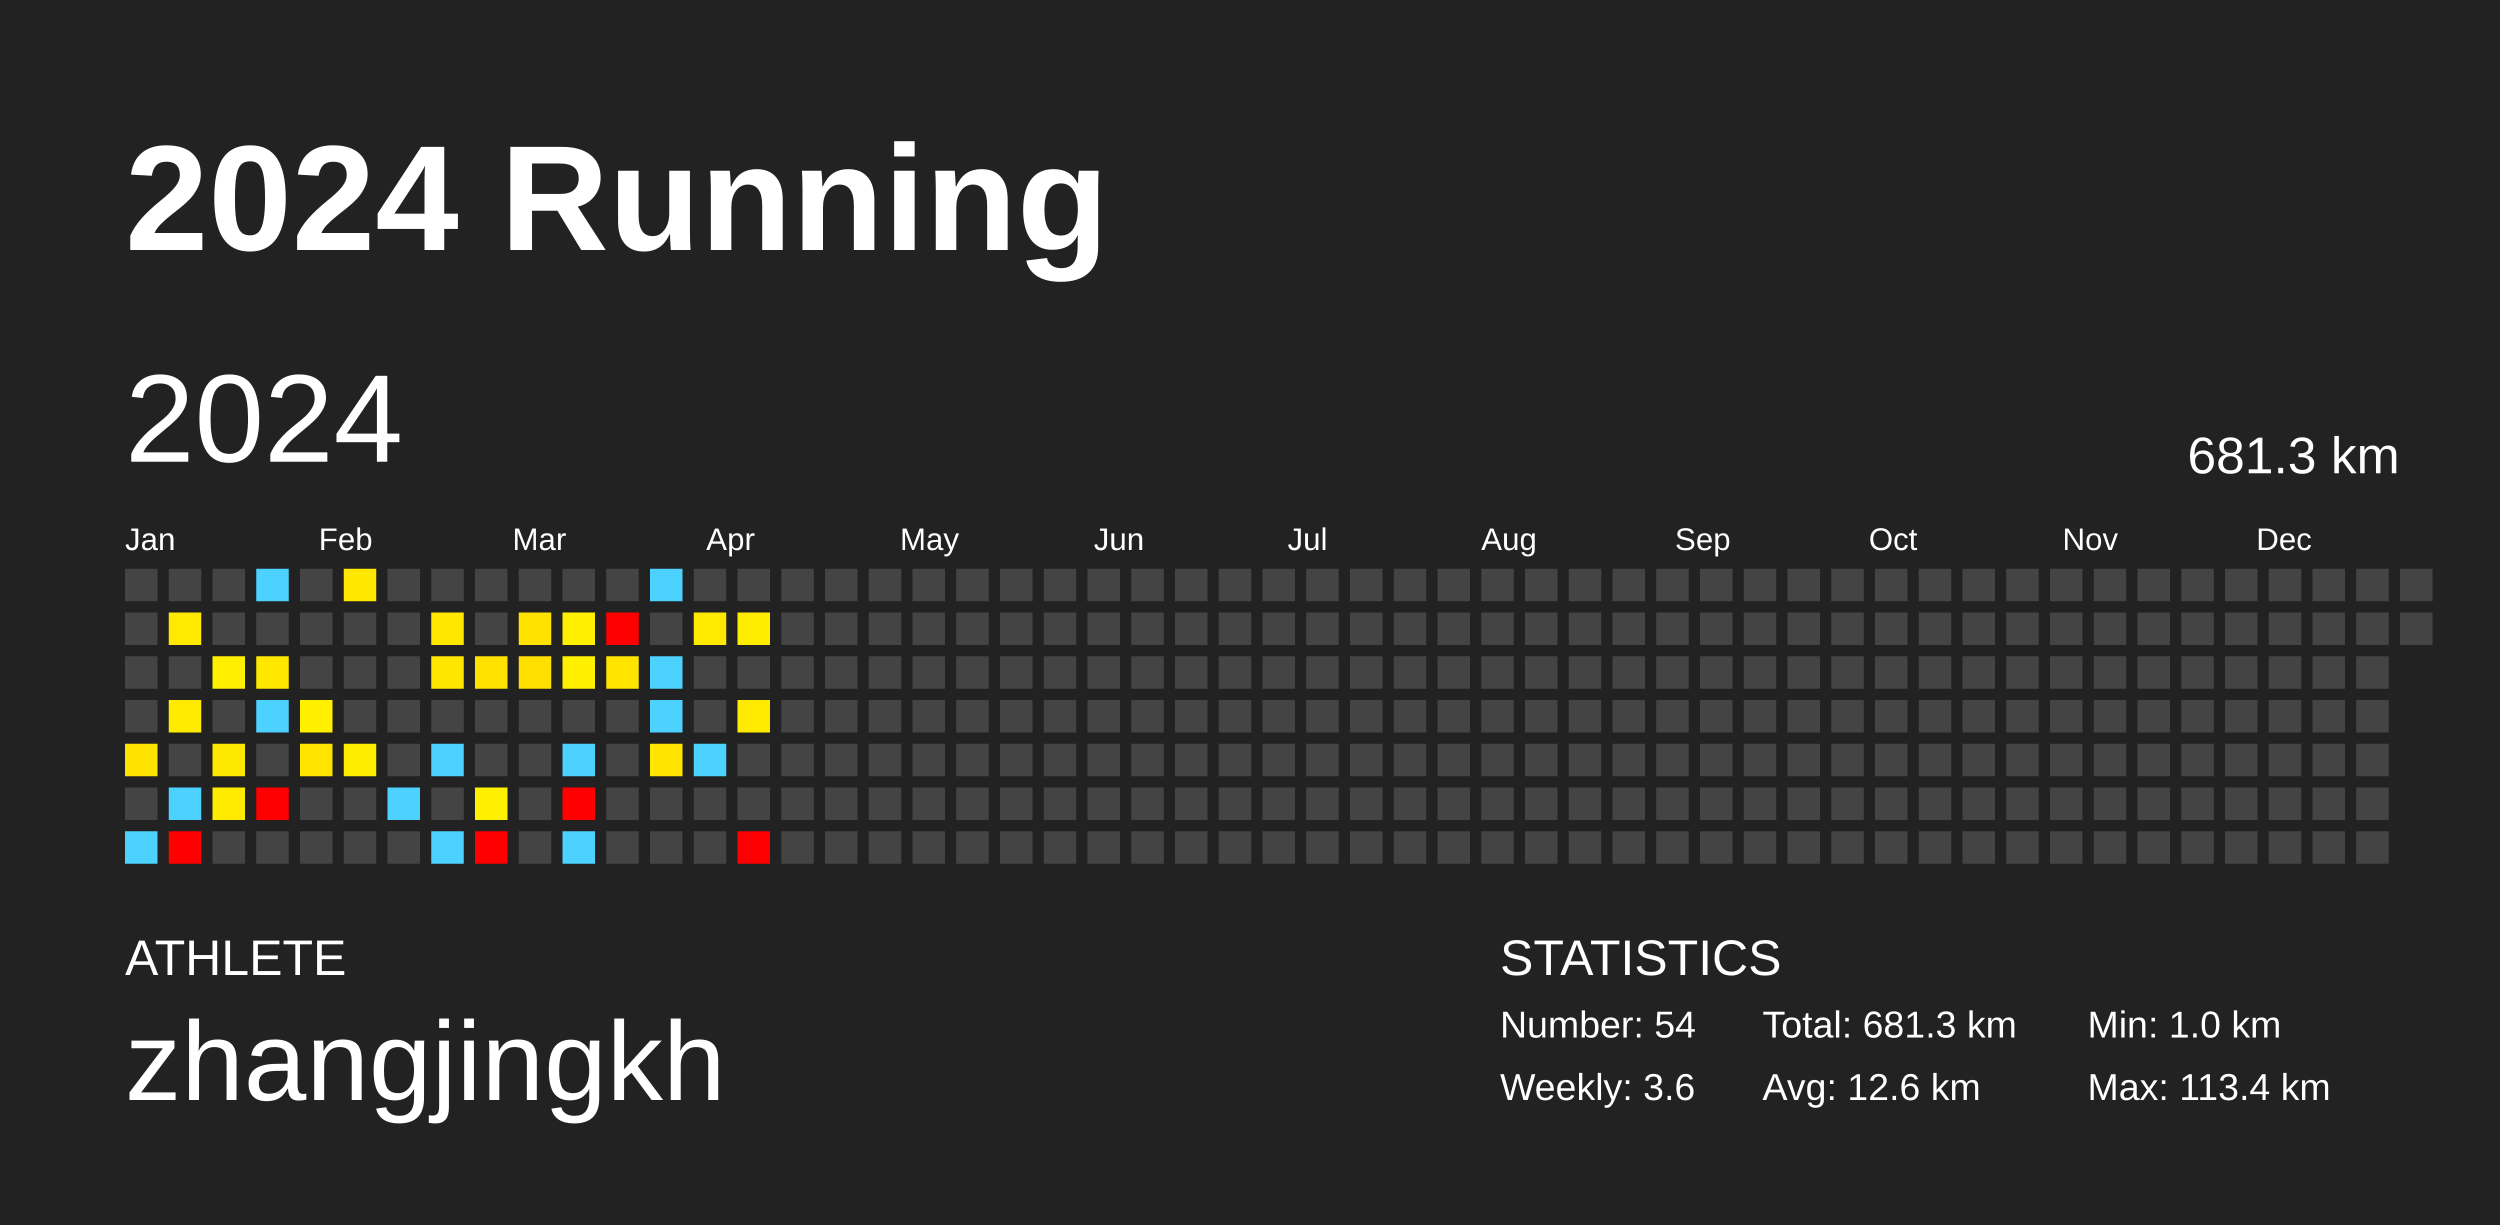
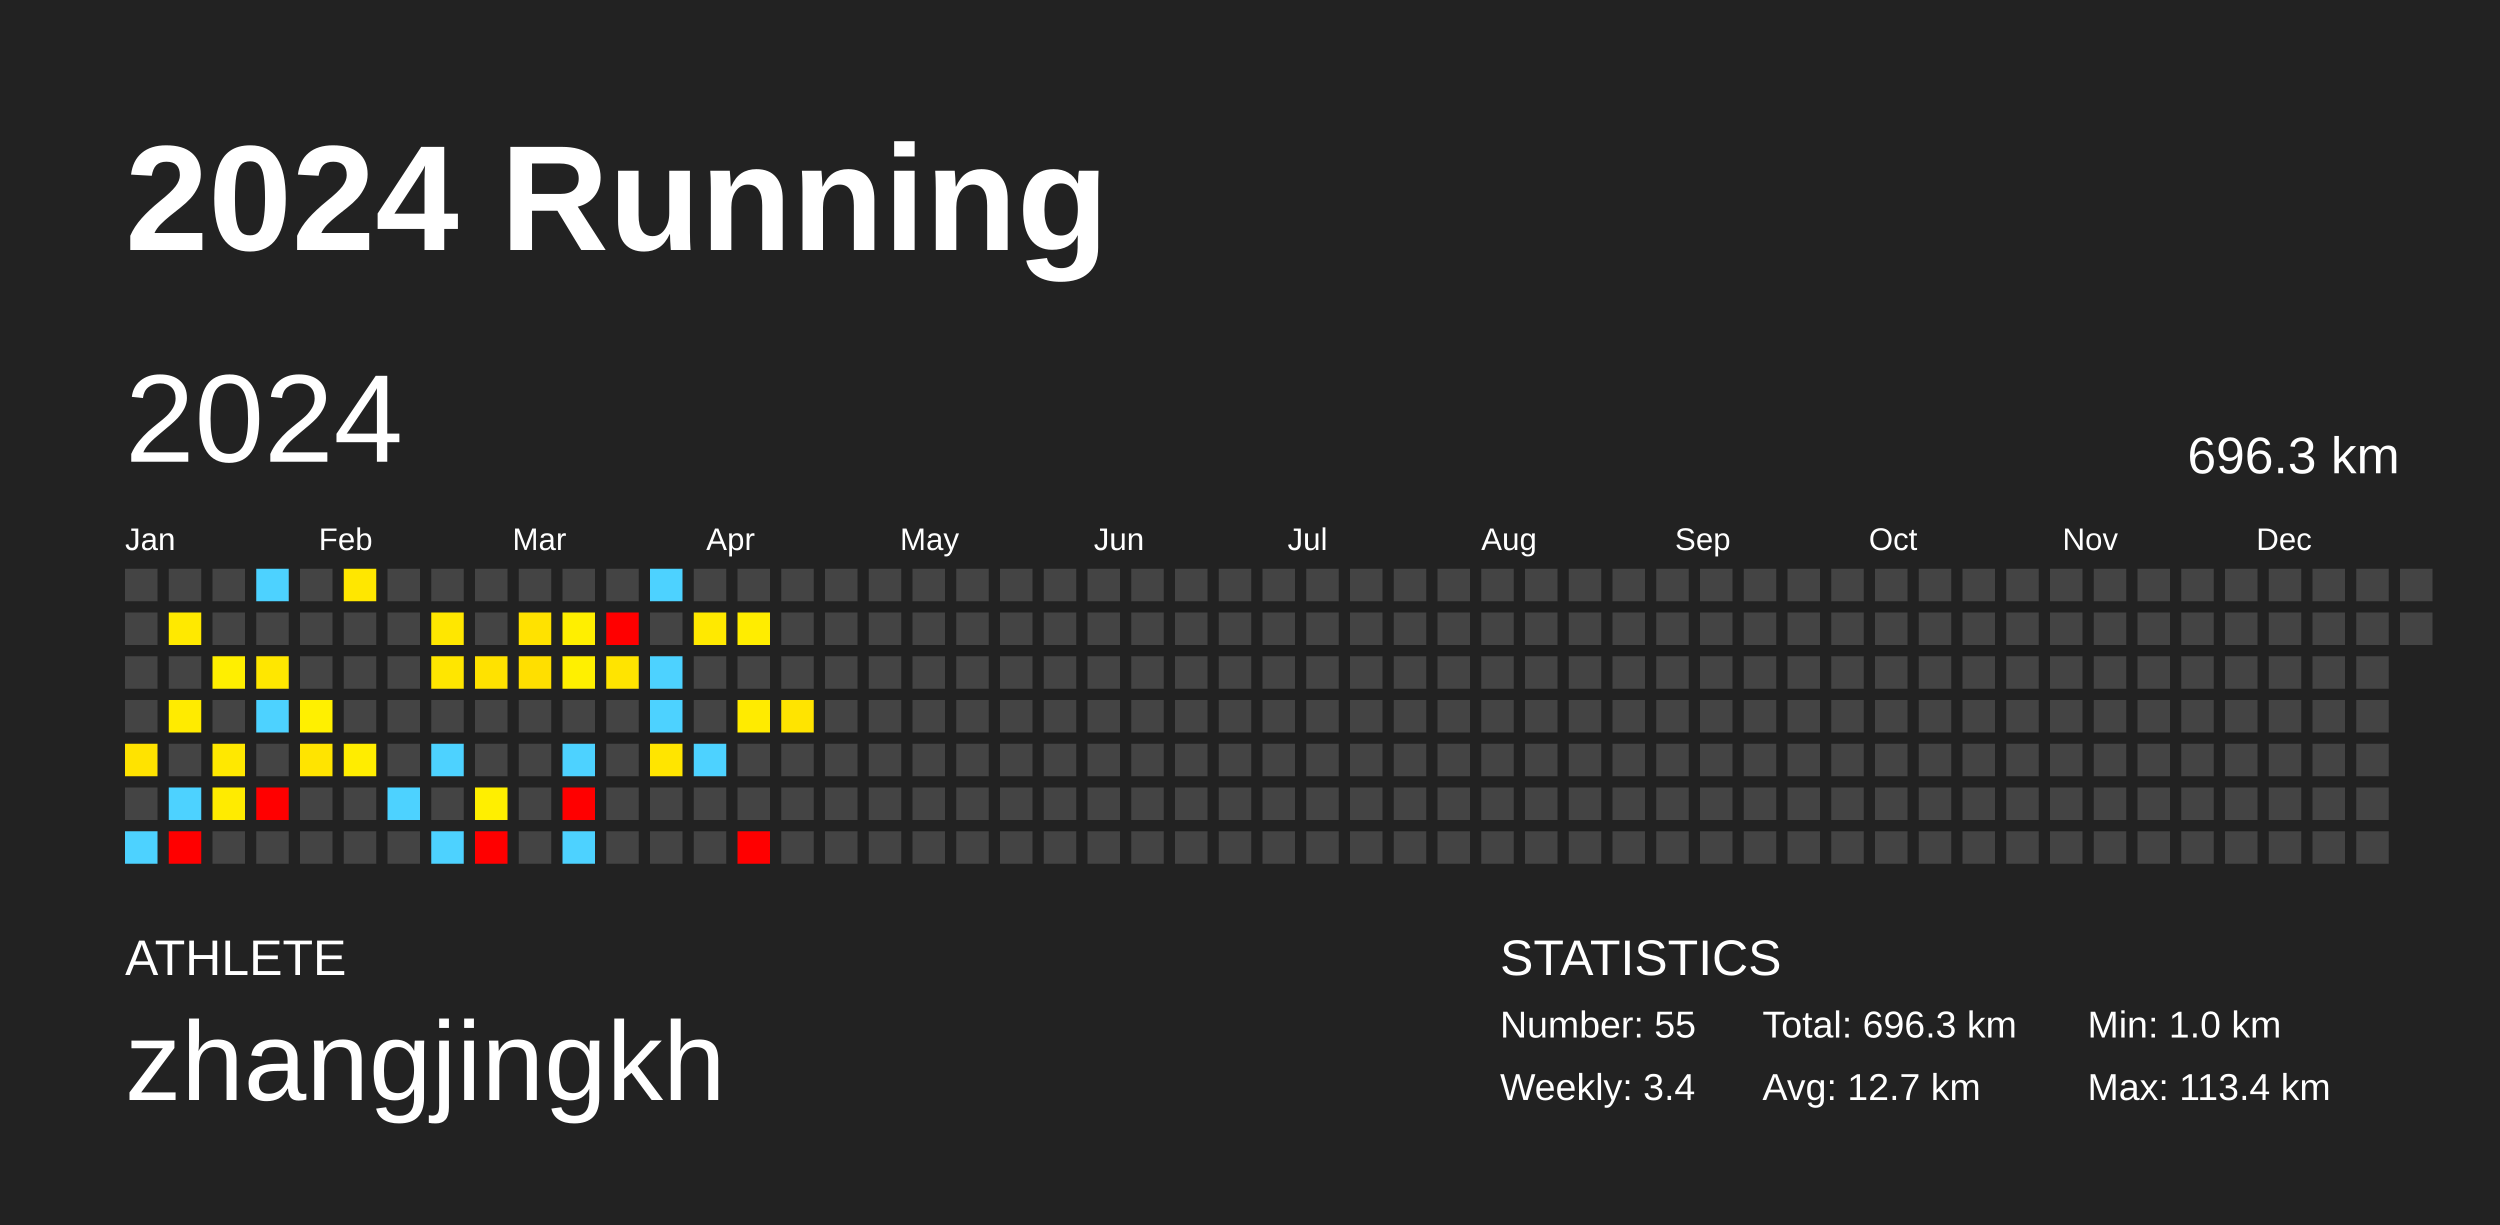
<svg xmlns="http://www.w3.org/2000/svg" baseProfile="full" height="98mm" version="1.1" viewBox="0,0,200,98" width="200mm">
  <defs />
  <rect fill="#222222" height="98" width="200" x="0" y="0" />
  <text fill="#FFFFFF" style="font-size:12px; font-family:Arial; font-weight:bold;" x="10" y="20">2024 Running</text>
  <text fill="#FFFFFF" style="font-size:4px; font-family:Arial" x="10" y="78">ATHLETE</text>
  <text fill="#FFFFFF" style="font-size:9px; font-family:Arial" x="10" y="88">zhangjingkh</text>
  <text fill="#FFFFFF" style="font-size:4px; font-family:Arial" x="120" y="78">STATISTICS</text>
-   <text fill="#FFFFFF" style="font-size:3px; font-family:Arial" x="120" y="83">Number: 54</text>
-   <text fill="#FFFFFF" style="font-size:3px; font-family:Arial" x="120" y="88">Weekly: 3.6</text>
-   <text fill="#FFFFFF" style="font-size:3px; font-family:Arial" x="141" y="83">Total: 681.3 km</text>
-   <text fill="#FFFFFF" style="font-size:3px; font-family:Arial" x="141" y="88">Avg: 12.6 km</text>
+   <text fill="#FFFFFF" style="font-size:3px; font-family:Arial" x="120" y="83">Number: 55</text>
+   <text fill="#FFFFFF" style="font-size:3px; font-family:Arial" x="120" y="88">Weekly: 3.4</text>
+   <text fill="#FFFFFF" style="font-size:3px; font-family:Arial" x="141" y="83">Total: 696.3 km</text>
+   <text fill="#FFFFFF" style="font-size:3px; font-family:Arial" x="141" y="88">Avg: 12.7 km</text>
  <text fill="#FFFFFF" style="font-size:3px; font-family:Arial" x="167" y="83">Min: 1.0 km</text>
  <text fill="#FFFFFF" style="font-size:3px; font-family:Arial" x="167" y="88">Max: 113.4 km</text>
  <text dominant-baseline="hanging" fill="#FFFFFF" style="font-size:10.0px; font-family:Arial;" x="10" y="30">2024</text>
-   <text dominant-baseline="hanging" fill="#FFFFFF" style="font-size:4.125px; font-family:Arial;" x="175" y="35">681.3 km</text>
+   <text dominant-baseline="hanging" fill="#FFFFFF" style="font-size:4.125px; font-family:Arial;" x="175" y="35">696.3 km</text>
  <text fill="#FFFFFF" style="font-size:2.5px; font-family:Arial" x="10.0" y="44">Jan</text>
  <text fill="#FFFFFF" style="font-size:2.5px; font-family:Arial" x="25.5" y="44">Feb</text>
  <text fill="#FFFFFF" style="font-size:2.5px; font-family:Arial" x="41.0" y="44">Mar</text>
  <text fill="#FFFFFF" style="font-size:2.5px; font-family:Arial" x="56.5" y="44">Apr</text>
  <text fill="#FFFFFF" style="font-size:2.5px; font-family:Arial" x="72.0" y="44">May</text>
  <text fill="#FFFFFF" style="font-size:2.5px; font-family:Arial" x="87.5" y="44">Jun</text>
  <text fill="#FFFFFF" style="font-size:2.5px; font-family:Arial" x="103.0" y="44">Jul</text>
  <text fill="#FFFFFF" style="font-size:2.5px; font-family:Arial" x="118.5" y="44">Aug</text>
  <text fill="#FFFFFF" style="font-size:2.5px; font-family:Arial" x="134.0" y="44">Sep</text>
  <text fill="#FFFFFF" style="font-size:2.5px; font-family:Arial" x="149.5" y="44">Oct</text>
  <text fill="#FFFFFF" style="font-size:2.5px; font-family:Arial" x="165.0" y="44">Nov</text>
  <text fill="#FFFFFF" style="font-size:2.5px; font-family:Arial" x="180.5" y="44">Dec</text>
  <rect fill="#444444" height="2.6" width="2.6" x="10.0" y="45.5" />
  <rect fill="#444444" height="2.6" width="2.6" x="10.0" y="49.0" />
  <rect fill="#444444" height="2.6" width="2.6" x="10.0" y="52.5" />
  <rect fill="#444444" height="2.6" width="2.6" x="10.0" y="56.0" />
  <rect fill="#ffe300" height="2.6" width="2.6" x="10.0" y="59.5" />
  <rect fill="#444444" height="2.6" width="2.6" x="10.0" y="63.0" />
  <rect fill="#4dd2ff" height="2.6" width="2.6" x="10.0" y="66.5" />
  <rect fill="#444444" height="2.6" width="2.6" x="13.5" y="45.5" />
  <rect fill="#ffe900" height="2.6" width="2.6" x="13.5" y="49.0" />
  <rect fill="#444444" height="2.6" width="2.6" x="13.5" y="52.5" />
  <rect fill="#ffeb00" height="2.6" width="2.6" x="13.5" y="56.0" />
  <rect fill="#444444" height="2.6" width="2.6" x="13.5" y="59.5" />
  <rect fill="#4dd2ff" height="2.6" width="2.6" x="13.5" y="63.0" />
  <rect fill="red" height="2.6" width="2.6" x="13.5" y="66.5" />
  <rect fill="#444444" height="2.6" width="2.6" x="17.0" y="45.5" />
  <rect fill="#444444" height="2.6" width="2.6" x="17.0" y="49.0" />
  <rect fill="#ffef00" height="2.6" width="2.6" x="17.0" y="52.5" />
  <rect fill="#444444" height="2.6" width="2.6" x="17.0" y="56.0" />
  <rect fill="#ffe800" height="2.6" width="2.6" x="17.0" y="59.5" />
  <rect fill="#ffeb00" height="2.6" width="2.6" x="17.0" y="63.0" />
  <rect fill="#444444" height="2.6" width="2.6" x="17.0" y="66.5" />
  <rect fill="#4dd2ff" height="2.6" width="2.6" x="20.5" y="45.5" />
  <rect fill="#444444" height="2.6" width="2.6" x="20.5" y="49.0" />
  <rect fill="#ffe700" height="2.6" width="2.6" x="20.5" y="52.5" />
  <rect fill="#4dd2ff" height="2.6" width="2.6" x="20.5" y="56.0" />
  <rect fill="#444444" height="2.6" width="2.6" x="20.5" y="59.5" />
  <rect fill="red" height="2.6" width="2.6" x="20.5" y="63.0" />
  <rect fill="#444444" height="2.6" width="2.6" x="20.5" y="66.5" />
  <rect fill="#444444" height="2.6" width="2.6" x="24.0" y="45.5" />
  <rect fill="#444444" height="2.6" width="2.6" x="24.0" y="49.0" />
  <rect fill="#444444" height="2.6" width="2.6" x="24.0" y="52.5" />
  <rect fill="#fff000" height="2.6" width="2.6" x="24.0" y="56.0" />
  <rect fill="#ffe400" height="2.6" width="2.6" x="24.0" y="59.5" />
  <rect fill="#444444" height="2.6" width="2.6" x="24.0" y="63.0" />
  <rect fill="#444444" height="2.6" width="2.6" x="24.0" y="66.5" />
  <rect fill="#ffe700" height="2.6" width="2.6" x="27.5" y="45.5" />
  <rect fill="#444444" height="2.6" width="2.6" x="27.5" y="49.0" />
  <rect fill="#444444" height="2.6" width="2.6" x="27.5" y="52.5" />
  <rect fill="#444444" height="2.6" width="2.6" x="27.5" y="56.0" />
  <rect fill="#ffed00" height="2.6" width="2.6" x="27.5" y="59.5" />
  <rect fill="#444444" height="2.6" width="2.6" x="27.5" y="63.0" />
  <rect fill="#444444" height="2.6" width="2.6" x="27.5" y="66.5" />
  <rect fill="#444444" height="2.6" width="2.6" x="31.0" y="45.5" />
  <rect fill="#444444" height="2.6" width="2.6" x="31.0" y="49.0" />
  <rect fill="#444444" height="2.6" width="2.6" x="31.0" y="52.5" />
  <rect fill="#444444" height="2.6" width="2.6" x="31.0" y="56.0" />
  <rect fill="#444444" height="2.6" width="2.6" x="31.0" y="59.5" />
  <rect fill="#4dd2ff" height="2.6" width="2.6" x="31.0" y="63.0" />
  <rect fill="#444444" height="2.6" width="2.6" x="31.0" y="66.5" />
  <rect fill="#444444" height="2.6" width="2.6" x="34.5" y="45.5" />
  <rect fill="#ffe700" height="2.6" width="2.6" x="34.5" y="49.0" />
  <rect fill="#ffe600" height="2.6" width="2.6" x="34.5" y="52.5" />
  <rect fill="#444444" height="2.6" width="2.6" x="34.5" y="56.0" />
  <rect fill="#4dd2ff" height="2.6" width="2.6" x="34.5" y="59.5" />
  <rect fill="#444444" height="2.6" width="2.6" x="34.5" y="63.0" />
  <rect fill="#4dd2ff" height="2.6" width="2.6" x="34.5" y="66.5" />
  <rect fill="#444444" height="2.6" width="2.6" x="38.0" y="45.5" />
  <rect fill="#444444" height="2.6" width="2.6" x="38.0" y="49.0" />
  <rect fill="#ffe200" height="2.6" width="2.6" x="38.0" y="52.5" />
  <rect fill="#444444" height="2.6" width="2.6" x="38.0" y="56.0" />
  <rect fill="#444444" height="2.6" width="2.6" x="38.0" y="59.5" />
  <rect fill="#ffef00" height="2.6" width="2.6" x="38.0" y="63.0" />
  <rect fill="red" height="2.6" width="2.6" x="38.0" y="66.5" />
  <rect fill="#444444" height="2.6" width="2.6" x="41.5" y="45.5" />
  <rect fill="#ffe200" height="2.6" width="2.6" x="41.5" y="49.0" />
  <rect fill="#ffdf00" height="2.6" width="2.6" x="41.5" y="52.5" />
  <rect fill="#444444" height="2.6" width="2.6" x="41.5" y="56.0" />
  <rect fill="#444444" height="2.6" width="2.6" x="41.5" y="59.5" />
  <rect fill="#444444" height="2.6" width="2.6" x="41.5" y="63.0" />
  <rect fill="#444444" height="2.6" width="2.6" x="41.5" y="66.5" />
  <rect fill="#444444" height="2.6" width="2.6" x="45.0" y="45.5" />
  <rect fill="#ffef00" height="2.6" width="2.6" x="45.0" y="49.0" />
  <rect fill="#fff000" height="2.6" width="2.6" x="45.0" y="52.5" />
  <rect fill="#444444" height="2.6" width="2.6" x="45.0" y="56.0" />
  <rect fill="#4dd2ff" height="2.6" width="2.6" x="45.0" y="59.5" />
  <rect fill="red" height="2.6" width="2.6" x="45.0" y="63.0" />
  <rect fill="#4dd2ff" height="2.6" width="2.6" x="45.0" y="66.5" />
  <rect fill="#444444" height="2.6" width="2.6" x="48.5" y="45.5" />
  <rect fill="red" height="2.6" width="2.6" x="48.5" y="49.0" />
  <rect fill="#ffe400" height="2.6" width="2.6" x="48.5" y="52.5" />
  <rect fill="#444444" height="2.6" width="2.6" x="48.5" y="56.0" />
  <rect fill="#444444" height="2.6" width="2.6" x="48.5" y="59.5" />
  <rect fill="#444444" height="2.6" width="2.6" x="48.5" y="63.0" />
  <rect fill="#444444" height="2.6" width="2.6" x="48.5" y="66.5" />
  <rect fill="#4dd2ff" height="2.6" width="2.6" x="52.0" y="45.5" />
  <rect fill="#444444" height="2.6" width="2.6" x="52.0" y="49.0" />
  <rect fill="#4dd2ff" height="2.6" width="2.6" x="52.0" y="52.5" />
  <rect fill="#4dd2ff" height="2.6" width="2.6" x="52.0" y="56.0" />
  <rect fill="#ffe500" height="2.6" width="2.6" x="52.0" y="59.5" />
  <rect fill="#444444" height="2.6" width="2.6" x="52.0" y="63.0" />
  <rect fill="#444444" height="2.6" width="2.6" x="52.0" y="66.5" />
  <rect fill="#444444" height="2.6" width="2.6" x="55.5" y="45.5" />
  <rect fill="#ffe900" height="2.6" width="2.6" x="55.5" y="49.0" />
  <rect fill="#444444" height="2.6" width="2.6" x="55.5" y="52.5" />
  <rect fill="#444444" height="2.6" width="2.6" x="55.5" y="56.0" />
  <rect fill="#4dd2ff" height="2.6" width="2.6" x="55.5" y="59.5" />
  <rect fill="#444444" height="2.6" width="2.6" x="55.5" y="63.0" />
  <rect fill="#444444" height="2.6" width="2.6" x="55.5" y="66.5" />
  <rect fill="#444444" height="2.6" width="2.6" x="59.0" y="45.5" />
  <rect fill="#ffed00" height="2.6" width="2.6" x="59.0" y="49.0" />
  <rect fill="#444444" height="2.6" width="2.6" x="59.0" y="52.5" />
  <rect fill="#ffeb00" height="2.6" width="2.6" x="59.0" y="56.0" />
  <rect fill="#444444" height="2.6" width="2.6" x="59.0" y="59.5" />
  <rect fill="#444444" height="2.6" width="2.6" x="59.0" y="63.0" />
  <rect fill="red" height="2.6" width="2.6" x="59.0" y="66.5" />
  <rect fill="#444444" height="2.6" width="2.6" x="62.5" y="45.5" />
  <rect fill="#444444" height="2.6" width="2.6" x="62.5" y="49.0" />
  <rect fill="#444444" height="2.6" width="2.6" x="62.5" y="52.5" />
-   <rect fill="#444444" height="2.6" width="2.6" x="62.5" y="56.0" />
+   <rect fill="#ffe400" height="2.6" width="2.6" x="62.5" y="56.0" />
  <rect fill="#444444" height="2.6" width="2.6" x="62.5" y="59.5" />
  <rect fill="#444444" height="2.6" width="2.6" x="62.5" y="63.0" />
  <rect fill="#444444" height="2.6" width="2.6" x="62.5" y="66.5" />
  <rect fill="#444444" height="2.6" width="2.6" x="66.0" y="45.5" />
  <rect fill="#444444" height="2.6" width="2.6" x="66.0" y="49.0" />
  <rect fill="#444444" height="2.6" width="2.6" x="66.0" y="52.5" />
  <rect fill="#444444" height="2.6" width="2.6" x="66.0" y="56.0" />
  <rect fill="#444444" height="2.6" width="2.6" x="66.0" y="59.5" />
  <rect fill="#444444" height="2.6" width="2.6" x="66.0" y="63.0" />
  <rect fill="#444444" height="2.6" width="2.6" x="66.0" y="66.5" />
  <rect fill="#444444" height="2.6" width="2.6" x="69.5" y="45.5" />
  <rect fill="#444444" height="2.6" width="2.6" x="69.5" y="49.0" />
  <rect fill="#444444" height="2.6" width="2.6" x="69.5" y="52.5" />
  <rect fill="#444444" height="2.6" width="2.6" x="69.5" y="56.0" />
  <rect fill="#444444" height="2.6" width="2.6" x="69.5" y="59.5" />
  <rect fill="#444444" height="2.6" width="2.6" x="69.5" y="63.0" />
  <rect fill="#444444" height="2.6" width="2.6" x="69.5" y="66.5" />
  <rect fill="#444444" height="2.6" width="2.6" x="73.0" y="45.5" />
  <rect fill="#444444" height="2.6" width="2.6" x="73.0" y="49.0" />
  <rect fill="#444444" height="2.6" width="2.6" x="73.0" y="52.5" />
  <rect fill="#444444" height="2.6" width="2.6" x="73.0" y="56.0" />
  <rect fill="#444444" height="2.6" width="2.6" x="73.0" y="59.5" />
  <rect fill="#444444" height="2.6" width="2.6" x="73.0" y="63.0" />
  <rect fill="#444444" height="2.6" width="2.6" x="73.0" y="66.5" />
  <rect fill="#444444" height="2.6" width="2.6" x="76.5" y="45.5" />
  <rect fill="#444444" height="2.6" width="2.6" x="76.5" y="49.0" />
  <rect fill="#444444" height="2.6" width="2.6" x="76.5" y="52.5" />
  <rect fill="#444444" height="2.6" width="2.6" x="76.5" y="56.0" />
  <rect fill="#444444" height="2.6" width="2.6" x="76.5" y="59.5" />
  <rect fill="#444444" height="2.6" width="2.6" x="76.5" y="63.0" />
  <rect fill="#444444" height="2.6" width="2.6" x="76.5" y="66.5" />
  <rect fill="#444444" height="2.6" width="2.6" x="80.0" y="45.5" />
  <rect fill="#444444" height="2.6" width="2.6" x="80.0" y="49.0" />
  <rect fill="#444444" height="2.6" width="2.6" x="80.0" y="52.5" />
  <rect fill="#444444" height="2.6" width="2.6" x="80.0" y="56.0" />
  <rect fill="#444444" height="2.6" width="2.6" x="80.0" y="59.5" />
  <rect fill="#444444" height="2.6" width="2.6" x="80.0" y="63.0" />
  <rect fill="#444444" height="2.6" width="2.6" x="80.0" y="66.5" />
  <rect fill="#444444" height="2.6" width="2.6" x="83.5" y="45.5" />
  <rect fill="#444444" height="2.6" width="2.6" x="83.5" y="49.0" />
  <rect fill="#444444" height="2.6" width="2.6" x="83.5" y="52.5" />
  <rect fill="#444444" height="2.6" width="2.6" x="83.5" y="56.0" />
  <rect fill="#444444" height="2.6" width="2.6" x="83.5" y="59.5" />
  <rect fill="#444444" height="2.6" width="2.6" x="83.5" y="63.0" />
  <rect fill="#444444" height="2.6" width="2.6" x="83.5" y="66.5" />
  <rect fill="#444444" height="2.6" width="2.6" x="87.0" y="45.5" />
  <rect fill="#444444" height="2.6" width="2.6" x="87.0" y="49.0" />
  <rect fill="#444444" height="2.6" width="2.6" x="87.0" y="52.5" />
  <rect fill="#444444" height="2.6" width="2.6" x="87.0" y="56.0" />
  <rect fill="#444444" height="2.6" width="2.6" x="87.0" y="59.5" />
  <rect fill="#444444" height="2.6" width="2.6" x="87.0" y="63.0" />
  <rect fill="#444444" height="2.6" width="2.6" x="87.0" y="66.5" />
  <rect fill="#444444" height="2.6" width="2.6" x="90.5" y="45.5" />
  <rect fill="#444444" height="2.6" width="2.6" x="90.5" y="49.0" />
  <rect fill="#444444" height="2.6" width="2.6" x="90.5" y="52.5" />
  <rect fill="#444444" height="2.6" width="2.6" x="90.5" y="56.0" />
  <rect fill="#444444" height="2.6" width="2.6" x="90.5" y="59.5" />
  <rect fill="#444444" height="2.6" width="2.6" x="90.5" y="63.0" />
  <rect fill="#444444" height="2.6" width="2.6" x="90.5" y="66.5" />
  <rect fill="#444444" height="2.6" width="2.6" x="94.0" y="45.5" />
  <rect fill="#444444" height="2.6" width="2.6" x="94.0" y="49.0" />
  <rect fill="#444444" height="2.6" width="2.6" x="94.0" y="52.5" />
  <rect fill="#444444" height="2.6" width="2.6" x="94.0" y="56.0" />
  <rect fill="#444444" height="2.6" width="2.6" x="94.0" y="59.5" />
  <rect fill="#444444" height="2.6" width="2.6" x="94.0" y="63.0" />
  <rect fill="#444444" height="2.6" width="2.6" x="94.0" y="66.5" />
  <rect fill="#444444" height="2.6" width="2.6" x="97.5" y="45.5" />
  <rect fill="#444444" height="2.6" width="2.6" x="97.5" y="49.0" />
  <rect fill="#444444" height="2.6" width="2.6" x="97.5" y="52.5" />
  <rect fill="#444444" height="2.6" width="2.6" x="97.5" y="56.0" />
  <rect fill="#444444" height="2.6" width="2.6" x="97.5" y="59.5" />
  <rect fill="#444444" height="2.6" width="2.6" x="97.5" y="63.0" />
  <rect fill="#444444" height="2.6" width="2.6" x="97.5" y="66.5" />
  <rect fill="#444444" height="2.6" width="2.6" x="101.0" y="45.5" />
  <rect fill="#444444" height="2.6" width="2.6" x="101.0" y="49.0" />
  <rect fill="#444444" height="2.6" width="2.6" x="101.0" y="52.5" />
  <rect fill="#444444" height="2.6" width="2.6" x="101.0" y="56.0" />
  <rect fill="#444444" height="2.6" width="2.6" x="101.0" y="59.5" />
  <rect fill="#444444" height="2.6" width="2.6" x="101.0" y="63.0" />
  <rect fill="#444444" height="2.6" width="2.6" x="101.0" y="66.5" />
  <rect fill="#444444" height="2.6" width="2.6" x="104.5" y="45.5" />
  <rect fill="#444444" height="2.6" width="2.6" x="104.5" y="49.0" />
  <rect fill="#444444" height="2.6" width="2.6" x="104.5" y="52.5" />
  <rect fill="#444444" height="2.6" width="2.6" x="104.5" y="56.0" />
  <rect fill="#444444" height="2.6" width="2.6" x="104.5" y="59.5" />
  <rect fill="#444444" height="2.6" width="2.6" x="104.5" y="63.0" />
  <rect fill="#444444" height="2.6" width="2.6" x="104.5" y="66.5" />
  <rect fill="#444444" height="2.6" width="2.6" x="108.0" y="45.5" />
  <rect fill="#444444" height="2.6" width="2.6" x="108.0" y="49.0" />
  <rect fill="#444444" height="2.6" width="2.6" x="108.0" y="52.5" />
  <rect fill="#444444" height="2.6" width="2.6" x="108.0" y="56.0" />
  <rect fill="#444444" height="2.6" width="2.6" x="108.0" y="59.5" />
  <rect fill="#444444" height="2.6" width="2.6" x="108.0" y="63.0" />
  <rect fill="#444444" height="2.6" width="2.6" x="108.0" y="66.5" />
  <rect fill="#444444" height="2.6" width="2.6" x="111.5" y="45.5" />
  <rect fill="#444444" height="2.6" width="2.6" x="111.5" y="49.0" />
  <rect fill="#444444" height="2.6" width="2.6" x="111.5" y="52.5" />
  <rect fill="#444444" height="2.6" width="2.6" x="111.5" y="56.0" />
  <rect fill="#444444" height="2.6" width="2.6" x="111.5" y="59.5" />
  <rect fill="#444444" height="2.6" width="2.6" x="111.5" y="63.0" />
  <rect fill="#444444" height="2.6" width="2.6" x="111.5" y="66.5" />
  <rect fill="#444444" height="2.6" width="2.6" x="115.0" y="45.5" />
  <rect fill="#444444" height="2.6" width="2.6" x="115.0" y="49.0" />
  <rect fill="#444444" height="2.6" width="2.6" x="115.0" y="52.5" />
  <rect fill="#444444" height="2.6" width="2.6" x="115.0" y="56.0" />
  <rect fill="#444444" height="2.6" width="2.6" x="115.0" y="59.5" />
  <rect fill="#444444" height="2.6" width="2.6" x="115.0" y="63.0" />
  <rect fill="#444444" height="2.6" width="2.6" x="115.0" y="66.5" />
  <rect fill="#444444" height="2.6" width="2.6" x="118.5" y="45.5" />
  <rect fill="#444444" height="2.6" width="2.6" x="118.5" y="49.0" />
  <rect fill="#444444" height="2.6" width="2.6" x="118.5" y="52.5" />
  <rect fill="#444444" height="2.6" width="2.6" x="118.5" y="56.0" />
  <rect fill="#444444" height="2.6" width="2.6" x="118.5" y="59.5" />
  <rect fill="#444444" height="2.6" width="2.6" x="118.5" y="63.0" />
  <rect fill="#444444" height="2.6" width="2.6" x="118.5" y="66.5" />
  <rect fill="#444444" height="2.6" width="2.6" x="122.0" y="45.5" />
  <rect fill="#444444" height="2.6" width="2.6" x="122.0" y="49.0" />
  <rect fill="#444444" height="2.6" width="2.6" x="122.0" y="52.5" />
  <rect fill="#444444" height="2.6" width="2.6" x="122.0" y="56.0" />
  <rect fill="#444444" height="2.6" width="2.6" x="122.0" y="59.5" />
  <rect fill="#444444" height="2.6" width="2.6" x="122.0" y="63.0" />
  <rect fill="#444444" height="2.6" width="2.6" x="122.0" y="66.5" />
  <rect fill="#444444" height="2.6" width="2.6" x="125.5" y="45.5" />
  <rect fill="#444444" height="2.6" width="2.6" x="125.5" y="49.0" />
  <rect fill="#444444" height="2.6" width="2.6" x="125.5" y="52.5" />
  <rect fill="#444444" height="2.6" width="2.6" x="125.5" y="56.0" />
  <rect fill="#444444" height="2.6" width="2.6" x="125.5" y="59.5" />
  <rect fill="#444444" height="2.6" width="2.6" x="125.5" y="63.0" />
  <rect fill="#444444" height="2.6" width="2.6" x="125.5" y="66.5" />
  <rect fill="#444444" height="2.6" width="2.6" x="129.0" y="45.5" />
  <rect fill="#444444" height="2.6" width="2.6" x="129.0" y="49.0" />
  <rect fill="#444444" height="2.6" width="2.6" x="129.0" y="52.5" />
  <rect fill="#444444" height="2.6" width="2.6" x="129.0" y="56.0" />
  <rect fill="#444444" height="2.6" width="2.6" x="129.0" y="59.5" />
  <rect fill="#444444" height="2.6" width="2.6" x="129.0" y="63.0" />
  <rect fill="#444444" height="2.6" width="2.6" x="129.0" y="66.5" />
  <rect fill="#444444" height="2.6" width="2.6" x="132.5" y="45.5" />
  <rect fill="#444444" height="2.6" width="2.6" x="132.5" y="49.0" />
  <rect fill="#444444" height="2.6" width="2.6" x="132.5" y="52.5" />
  <rect fill="#444444" height="2.6" width="2.6" x="132.5" y="56.0" />
  <rect fill="#444444" height="2.6" width="2.6" x="132.5" y="59.5" />
  <rect fill="#444444" height="2.6" width="2.6" x="132.5" y="63.0" />
  <rect fill="#444444" height="2.6" width="2.6" x="132.5" y="66.5" />
  <rect fill="#444444" height="2.6" width="2.6" x="136.0" y="45.5" />
  <rect fill="#444444" height="2.6" width="2.6" x="136.0" y="49.0" />
  <rect fill="#444444" height="2.6" width="2.6" x="136.0" y="52.5" />
  <rect fill="#444444" height="2.6" width="2.6" x="136.0" y="56.0" />
  <rect fill="#444444" height="2.6" width="2.6" x="136.0" y="59.5" />
  <rect fill="#444444" height="2.6" width="2.6" x="136.0" y="63.0" />
  <rect fill="#444444" height="2.6" width="2.6" x="136.0" y="66.5" />
  <rect fill="#444444" height="2.6" width="2.6" x="139.5" y="45.5" />
  <rect fill="#444444" height="2.6" width="2.6" x="139.5" y="49.0" />
  <rect fill="#444444" height="2.6" width="2.6" x="139.5" y="52.5" />
  <rect fill="#444444" height="2.6" width="2.6" x="139.5" y="56.0" />
  <rect fill="#444444" height="2.6" width="2.6" x="139.5" y="59.5" />
  <rect fill="#444444" height="2.6" width="2.6" x="139.5" y="63.0" />
  <rect fill="#444444" height="2.6" width="2.6" x="139.5" y="66.5" />
  <rect fill="#444444" height="2.6" width="2.6" x="143.0" y="45.5" />
  <rect fill="#444444" height="2.6" width="2.6" x="143.0" y="49.0" />
  <rect fill="#444444" height="2.6" width="2.6" x="143.0" y="52.5" />
  <rect fill="#444444" height="2.6" width="2.6" x="143.0" y="56.0" />
  <rect fill="#444444" height="2.6" width="2.6" x="143.0" y="59.5" />
  <rect fill="#444444" height="2.6" width="2.6" x="143.0" y="63.0" />
  <rect fill="#444444" height="2.6" width="2.6" x="143.0" y="66.5" />
  <rect fill="#444444" height="2.6" width="2.6" x="146.5" y="45.5" />
  <rect fill="#444444" height="2.6" width="2.6" x="146.5" y="49.0" />
  <rect fill="#444444" height="2.6" width="2.6" x="146.5" y="52.5" />
  <rect fill="#444444" height="2.6" width="2.6" x="146.5" y="56.0" />
  <rect fill="#444444" height="2.6" width="2.6" x="146.5" y="59.5" />
  <rect fill="#444444" height="2.6" width="2.6" x="146.5" y="63.0" />
  <rect fill="#444444" height="2.6" width="2.6" x="146.5" y="66.5" />
  <rect fill="#444444" height="2.6" width="2.6" x="150.0" y="45.5" />
  <rect fill="#444444" height="2.6" width="2.6" x="150.0" y="49.0" />
  <rect fill="#444444" height="2.6" width="2.6" x="150.0" y="52.5" />
  <rect fill="#444444" height="2.6" width="2.6" x="150.0" y="56.0" />
  <rect fill="#444444" height="2.6" width="2.6" x="150.0" y="59.5" />
  <rect fill="#444444" height="2.6" width="2.6" x="150.0" y="63.0" />
  <rect fill="#444444" height="2.6" width="2.6" x="150.0" y="66.5" />
  <rect fill="#444444" height="2.6" width="2.6" x="153.5" y="45.5" />
  <rect fill="#444444" height="2.6" width="2.6" x="153.5" y="49.0" />
  <rect fill="#444444" height="2.6" width="2.6" x="153.5" y="52.5" />
  <rect fill="#444444" height="2.6" width="2.6" x="153.5" y="56.0" />
  <rect fill="#444444" height="2.6" width="2.6" x="153.5" y="59.5" />
  <rect fill="#444444" height="2.6" width="2.6" x="153.5" y="63.0" />
  <rect fill="#444444" height="2.6" width="2.6" x="153.5" y="66.5" />
  <rect fill="#444444" height="2.6" width="2.6" x="157.0" y="45.5" />
  <rect fill="#444444" height="2.6" width="2.6" x="157.0" y="49.0" />
  <rect fill="#444444" height="2.6" width="2.6" x="157.0" y="52.5" />
  <rect fill="#444444" height="2.6" width="2.6" x="157.0" y="56.0" />
  <rect fill="#444444" height="2.6" width="2.6" x="157.0" y="59.5" />
  <rect fill="#444444" height="2.6" width="2.6" x="157.0" y="63.0" />
  <rect fill="#444444" height="2.6" width="2.6" x="157.0" y="66.5" />
  <rect fill="#444444" height="2.6" width="2.6" x="160.5" y="45.5" />
  <rect fill="#444444" height="2.6" width="2.6" x="160.5" y="49.0" />
  <rect fill="#444444" height="2.6" width="2.6" x="160.5" y="52.5" />
  <rect fill="#444444" height="2.6" width="2.6" x="160.5" y="56.0" />
  <rect fill="#444444" height="2.6" width="2.6" x="160.5" y="59.5" />
  <rect fill="#444444" height="2.6" width="2.6" x="160.5" y="63.0" />
  <rect fill="#444444" height="2.6" width="2.6" x="160.5" y="66.5" />
  <rect fill="#444444" height="2.6" width="2.6" x="164.0" y="45.5" />
  <rect fill="#444444" height="2.6" width="2.6" x="164.0" y="49.0" />
  <rect fill="#444444" height="2.6" width="2.6" x="164.0" y="52.5" />
  <rect fill="#444444" height="2.6" width="2.6" x="164.0" y="56.0" />
  <rect fill="#444444" height="2.6" width="2.6" x="164.0" y="59.5" />
  <rect fill="#444444" height="2.6" width="2.6" x="164.0" y="63.0" />
  <rect fill="#444444" height="2.6" width="2.6" x="164.0" y="66.5" />
  <rect fill="#444444" height="2.6" width="2.6" x="167.5" y="45.5" />
  <rect fill="#444444" height="2.6" width="2.6" x="167.5" y="49.0" />
  <rect fill="#444444" height="2.6" width="2.6" x="167.5" y="52.5" />
  <rect fill="#444444" height="2.6" width="2.6" x="167.5" y="56.0" />
  <rect fill="#444444" height="2.6" width="2.6" x="167.5" y="59.5" />
  <rect fill="#444444" height="2.6" width="2.6" x="167.5" y="63.0" />
  <rect fill="#444444" height="2.6" width="2.6" x="167.5" y="66.5" />
  <rect fill="#444444" height="2.6" width="2.6" x="171.0" y="45.5" />
  <rect fill="#444444" height="2.6" width="2.6" x="171.0" y="49.0" />
  <rect fill="#444444" height="2.6" width="2.6" x="171.0" y="52.5" />
  <rect fill="#444444" height="2.6" width="2.6" x="171.0" y="56.0" />
  <rect fill="#444444" height="2.6" width="2.6" x="171.0" y="59.5" />
  <rect fill="#444444" height="2.6" width="2.6" x="171.0" y="63.0" />
  <rect fill="#444444" height="2.6" width="2.6" x="171.0" y="66.5" />
  <rect fill="#444444" height="2.6" width="2.6" x="174.5" y="45.5" />
  <rect fill="#444444" height="2.6" width="2.6" x="174.5" y="49.0" />
  <rect fill="#444444" height="2.6" width="2.6" x="174.5" y="52.5" />
  <rect fill="#444444" height="2.6" width="2.6" x="174.5" y="56.0" />
  <rect fill="#444444" height="2.6" width="2.6" x="174.5" y="59.5" />
  <rect fill="#444444" height="2.6" width="2.6" x="174.5" y="63.0" />
  <rect fill="#444444" height="2.6" width="2.6" x="174.5" y="66.5" />
  <rect fill="#444444" height="2.6" width="2.6" x="178.0" y="45.5" />
  <rect fill="#444444" height="2.6" width="2.6" x="178.0" y="49.0" />
  <rect fill="#444444" height="2.6" width="2.6" x="178.0" y="52.5" />
  <rect fill="#444444" height="2.6" width="2.6" x="178.0" y="56.0" />
  <rect fill="#444444" height="2.6" width="2.6" x="178.0" y="59.5" />
  <rect fill="#444444" height="2.6" width="2.6" x="178.0" y="63.0" />
  <rect fill="#444444" height="2.6" width="2.6" x="178.0" y="66.5" />
  <rect fill="#444444" height="2.6" width="2.6" x="181.5" y="45.5" />
  <rect fill="#444444" height="2.6" width="2.6" x="181.5" y="49.0" />
  <rect fill="#444444" height="2.6" width="2.6" x="181.5" y="52.5" />
  <rect fill="#444444" height="2.6" width="2.6" x="181.5" y="56.0" />
  <rect fill="#444444" height="2.6" width="2.6" x="181.5" y="59.5" />
  <rect fill="#444444" height="2.6" width="2.6" x="181.5" y="63.0" />
  <rect fill="#444444" height="2.6" width="2.6" x="181.5" y="66.5" />
  <rect fill="#444444" height="2.6" width="2.6" x="185.0" y="45.5" />
  <rect fill="#444444" height="2.6" width="2.6" x="185.0" y="49.0" />
  <rect fill="#444444" height="2.6" width="2.6" x="185.0" y="52.5" />
  <rect fill="#444444" height="2.6" width="2.6" x="185.0" y="56.0" />
  <rect fill="#444444" height="2.6" width="2.6" x="185.0" y="59.5" />
  <rect fill="#444444" height="2.6" width="2.6" x="185.0" y="63.0" />
  <rect fill="#444444" height="2.6" width="2.6" x="185.0" y="66.5" />
  <rect fill="#444444" height="2.6" width="2.6" x="188.5" y="45.5" />
  <rect fill="#444444" height="2.6" width="2.6" x="188.5" y="49.0" />
  <rect fill="#444444" height="2.6" width="2.6" x="188.5" y="52.5" />
  <rect fill="#444444" height="2.6" width="2.6" x="188.5" y="56.0" />
  <rect fill="#444444" height="2.6" width="2.6" x="188.5" y="59.5" />
  <rect fill="#444444" height="2.6" width="2.6" x="188.5" y="63.0" />
  <rect fill="#444444" height="2.6" width="2.6" x="188.5" y="66.5" />
  <rect fill="#444444" height="2.6" width="2.6" x="192.0" y="45.5" />
  <rect fill="#444444" height="2.6" width="2.6" x="192.0" y="49.0" />
</svg>
